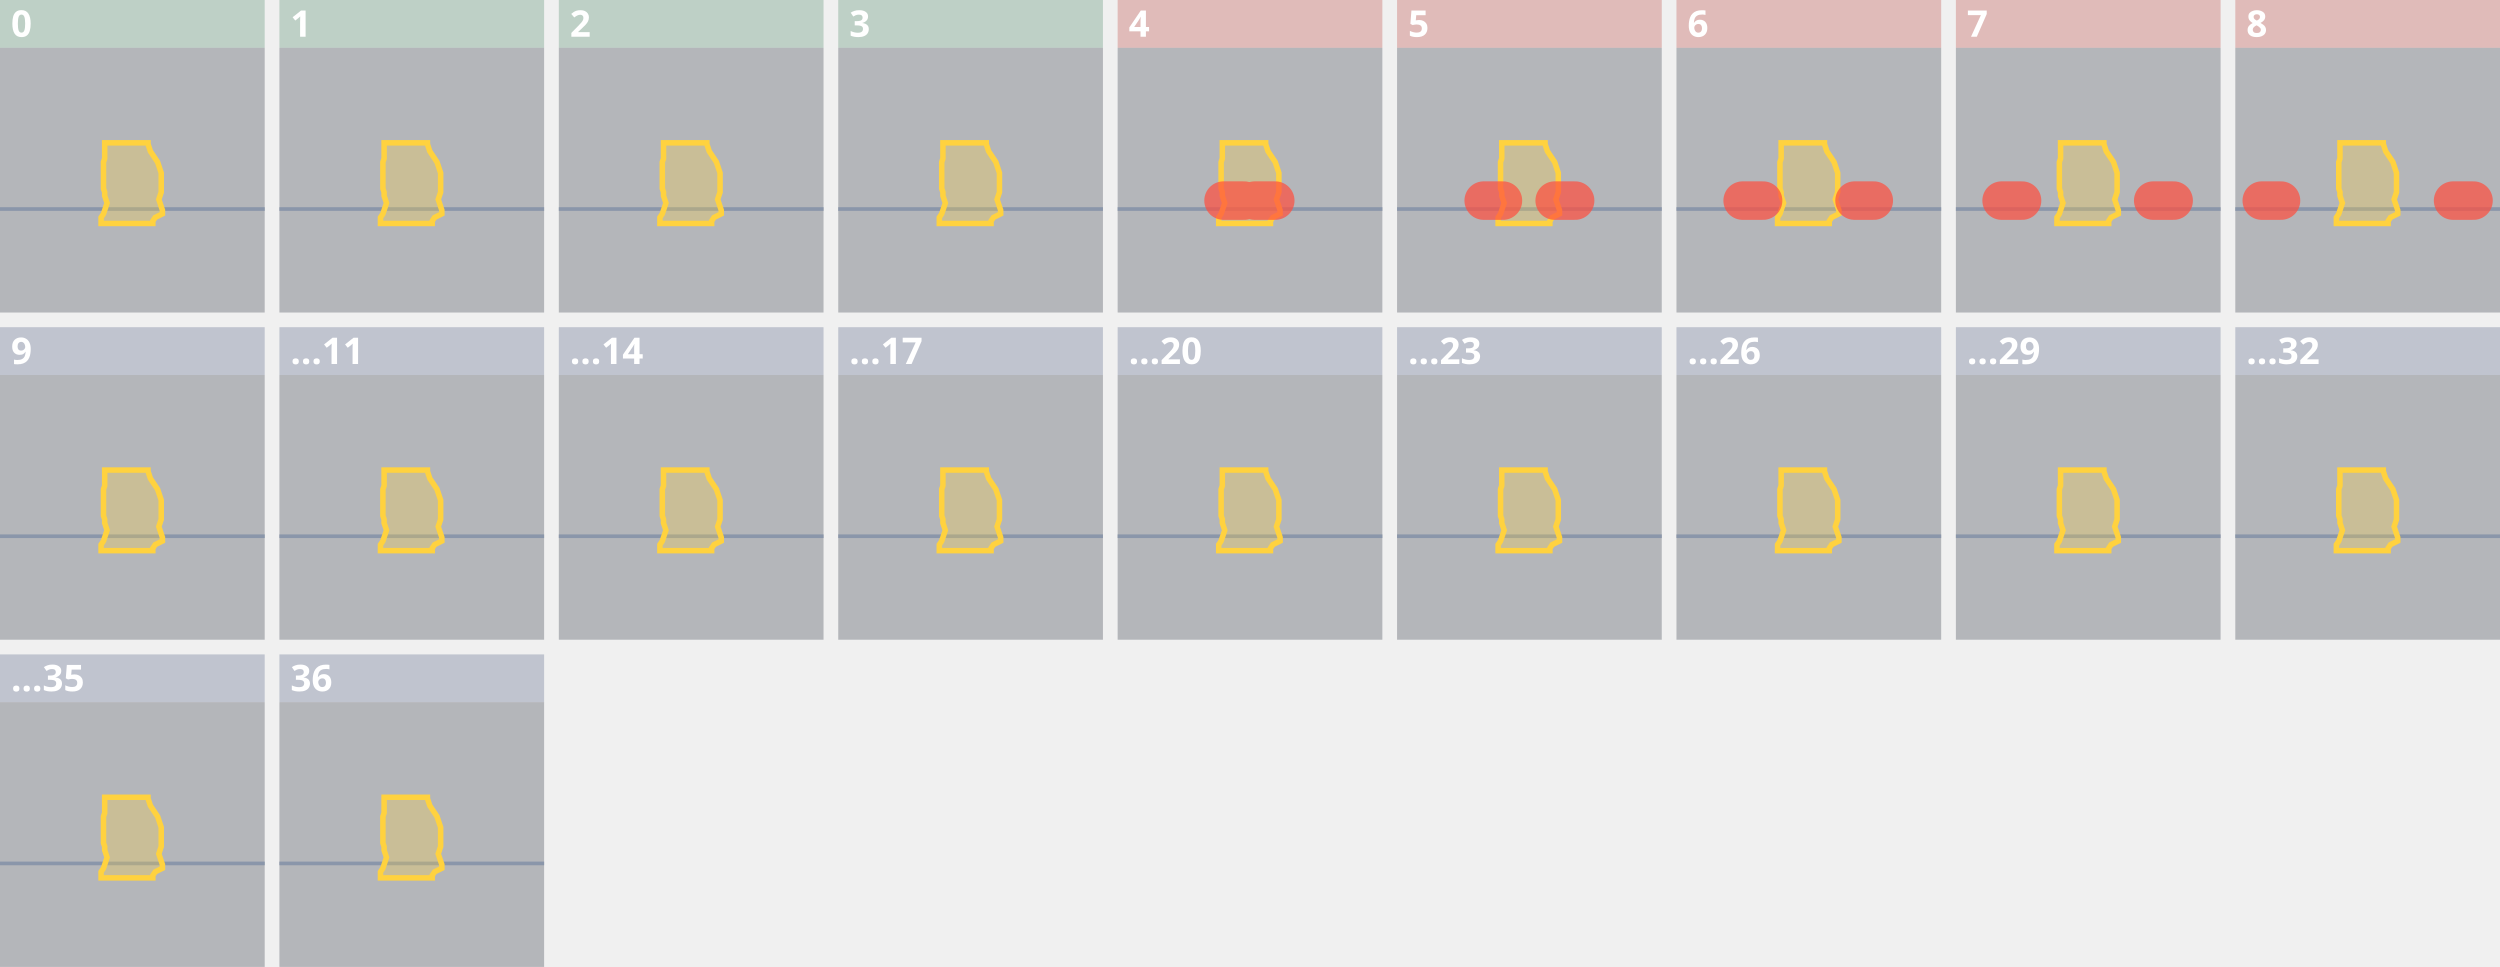
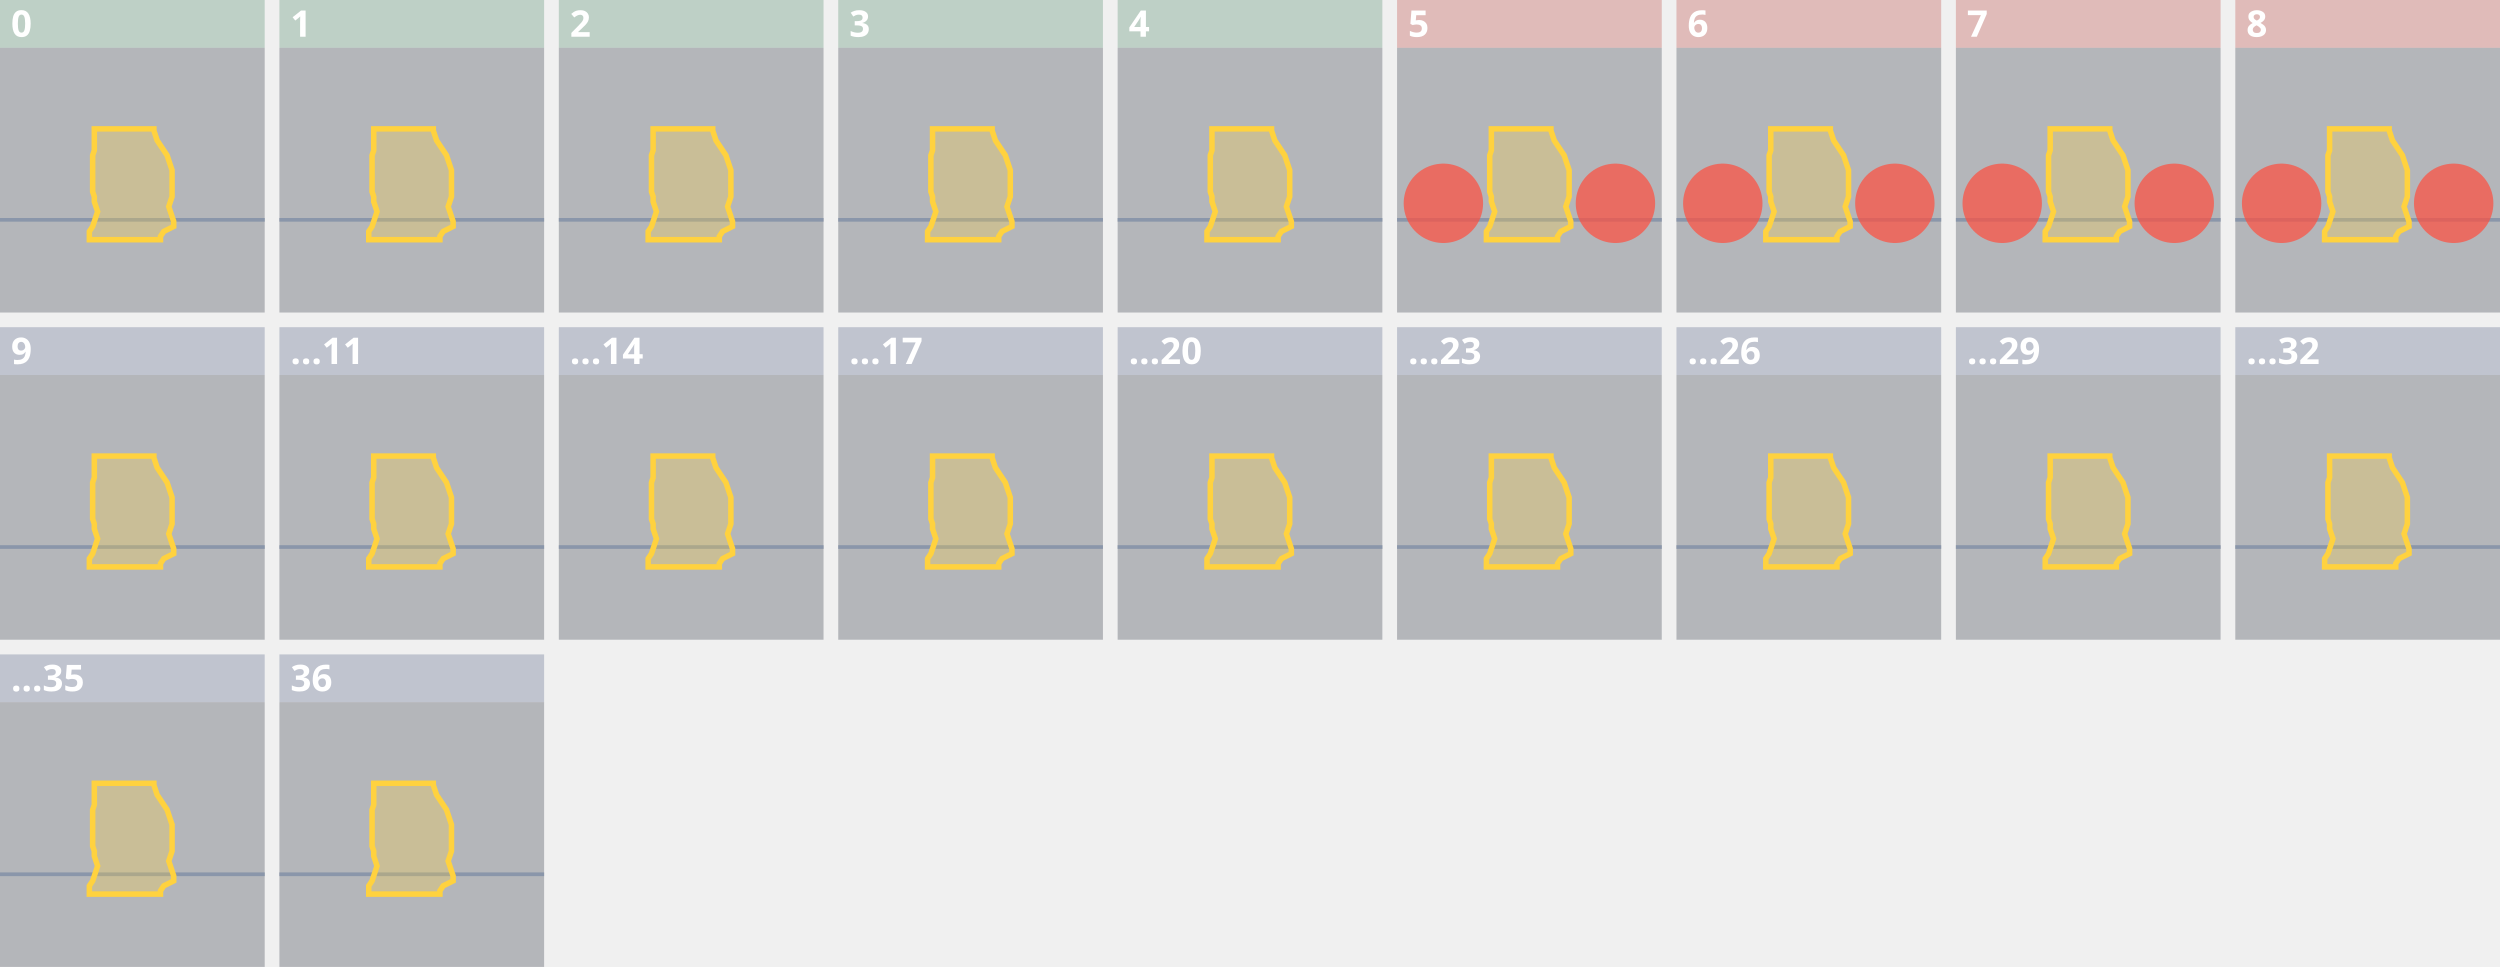
<svg xmlns="http://www.w3.org/2000/svg" viewBox="0 0 680 263" width="680" height="263">
-   <style>text{font:bold 10px sans-serif;fill:#ffffff}.k{fill:#1b2230}.g{stroke:#8a96aa;stroke-width:3.06}use{stroke-width:4.58;fill-opacity:.28}.u{stroke:#ffd23f;fill:#ffd23f}.v{stroke:#4ade80;fill:#4ade80;fill-opacity:.6}.a{stroke:#e879f9;fill:#e879f9}.o{stroke:#22d3ee;fill:#22d3ee;fill-opacity:.5}.H{color:#ff4d3d;fill:#ff4d3d;opacity:.7}.G{color:#3b9cff;fill:#3b9cff;opacity:.75}.S{color:#ffa630;fill:#ffa630;opacity:.75}.T{color:#ffa630;fill:none;stroke:#ffa630;stroke-width:6.11;stroke-dasharray:12.2}.P{color:#c49bff;fill:none;stroke:#c49bff;stroke-width:3.06;stroke-dasharray:9.2}</style>
+   <style>text{font:bold 10px sans-serif;fill:#ffffff}.k{fill:#1b2230}.g{stroke:#8a96aa;stroke-width:2.22}use{stroke-width:3.33;fill-opacity:.28}.u{stroke:#ffd23f;fill:#ffd23f}.v{stroke:#4ade80;fill:#4ade80;fill-opacity:.6}.a{stroke:#e879f9;fill:#e879f9}.o{stroke:#22d3ee;fill:#22d3ee;fill-opacity:.5}.H{color:#ff4d3d;fill:#ff4d3d;opacity:.7}.G{color:#3b9cff;fill:#3b9cff;opacity:.75}.S{color:#ffa630;fill:#ffa630;opacity:.75}.T{color:#ffa630;fill:none;stroke:#ffa630;stroke-width:4.44;stroke-dasharray:8.9}.P{color:#c49bff;fill:none;stroke:#c49bff;stroke-width:2.22;stroke-dasharray:6.7}</style>
  <defs>
    <path id="b0" d="M13 -31L-23 -31L-23 -30L-23 -27L-23 -24L-23 -21L-23 -18L-24 -15L-24 -12L-24 -9L-24 -6L-24 -3L-24 0L-24 4L-24 7L-23 10L-23 13L-22 16L-21 19L-22 22L-23 25L-24 28L-26 31L-26 34L-26 36L17 36L17 34L19 31L25 28L25 25L24 22L23 19L22 16L23 13L24 10L24 7L24 4L24 0L24 -3L24 -6L23 -9L22 -12L21 -15L19 -18L17 -21L15 -24L14 -27L13 -30Z" />
-     <rect id="K" x="-110" y="-110" width="220" height="220" class="k" />
+     <rect id="K" x="-80" y="-80" width="160" height="160" class="k" />
    <rect id="Ls" width="72" height="13" fill="#3f7d5a" />
    <rect id="La" width="72" height="13" fill="#b8332b" />
    <rect id="Le" width="72" height="13" fill="#46557a" />
  </defs>
  <use href="#Ls" x="0" y="0" />
  <text x="3" y="10">0</text>
-   <svg x="0" y="13" width="72" height="72" viewBox="-110 -110 220 220">
+   <svg x="0" y="13" width="72" height="72" viewBox="-80 -80 160 160">
    <use href="#K" />
-     <line x1="-110" y1="24" x2="110" y2="24" class="g" />
+     <line x1="-80" y1="24" x2="80" y2="24" class="g" />
    <use href="#b0" class="u" />
  </svg>
  <use href="#Ls" x="76" y="0" />
  <text x="79" y="10">1</text>
-   <svg x="76" y="13" width="72" height="72" viewBox="-110 -110 220 220">
+   <svg x="76" y="13" width="72" height="72" viewBox="-80 -80 160 160">
    <use href="#K" />
-     <line x1="-110" y1="24" x2="110" y2="24" class="g" />
+     <line x1="-80" y1="24" x2="80" y2="24" class="g" />
    <use href="#b0" class="u" />
  </svg>
  <use href="#Ls" x="152" y="0" />
  <text x="155" y="10">2</text>
-   <svg x="152" y="13" width="72" height="72" viewBox="-110 -110 220 220">
+   <svg x="152" y="13" width="72" height="72" viewBox="-80 -80 160 160">
    <use href="#K" />
-     <line x1="-110" y1="24" x2="110" y2="24" class="g" />
+     <line x1="-80" y1="24" x2="80" y2="24" class="g" />
    <use href="#b0" class="u" />
  </svg>
  <use href="#Ls" x="228" y="0" />
  <text x="231" y="10">3</text>
-   <svg x="228" y="13" width="72" height="72" viewBox="-110 -110 220 220">
+   <svg x="228" y="13" width="72" height="72" viewBox="-80 -80 160 160">
    <use href="#K" />
-     <line x1="-110" y1="24" x2="110" y2="24" class="g" />
+     <line x1="-80" y1="24" x2="80" y2="24" class="g" />
    <use href="#b0" class="u" />
  </svg>
-   <use href="#La" x="304" y="0" />
+   <use href="#Ls" x="304" y="0" />
  <text x="307" y="10">4</text>
-   <svg x="304" y="13" width="72" height="72" viewBox="-110 -110 220 220">
+   <svg x="304" y="13" width="72" height="72" viewBox="-80 -80 160 160">
    <use href="#K" />
-     <line x1="-110" y1="24" x2="110" y2="24" class="g" />
+     <line x1="-80" y1="24" x2="80" y2="24" class="g" />
    <use href="#b0" class="u" />
-     <g class="H">
-       <line x1="4" y1="17" x2="21" y2="17" stroke="currentColor" stroke-width="32" stroke-linecap="round" />
-       <line x1="-5" y1="17" x2="-22" y2="17" stroke="currentColor" stroke-width="32" stroke-linecap="round" />
-     </g>
  </svg>
  <use href="#La" x="380" y="0" />
  <text x="383" y="10">5</text>
-   <svg x="380" y="13" width="72" height="72" viewBox="-110 -110 220 220">
+   <svg x="380" y="13" width="72" height="72" viewBox="-80 -80 160 160">
    <use href="#K" />
-     <line x1="-110" y1="24" x2="110" y2="24" class="g" />
+     <line x1="-80" y1="24" x2="80" y2="24" class="g" />
    <use href="#b0" class="u" />
    <g class="H">
-       <line x1="21" y1="17" x2="38" y2="17" stroke="currentColor" stroke-width="32" stroke-linecap="round" />
-       <line x1="-22" y1="17" x2="-38" y2="17" stroke="currentColor" stroke-width="32" stroke-linecap="round" />
+       <line x1="52" y1="14" x2="52" y2="14" stroke="currentColor" stroke-width="48" stroke-linecap="round" />
+       <line x1="-52" y1="14" x2="-52" y2="14" stroke="currentColor" stroke-width="48" stroke-linecap="round" />
    </g>
  </svg>
  <use href="#La" x="456" y="0" />
  <text x="459" y="10">6</text>
-   <svg x="456" y="13" width="72" height="72" viewBox="-110 -110 220 220">
+   <svg x="456" y="13" width="72" height="72" viewBox="-80 -80 160 160">
    <use href="#K" />
-     <line x1="-110" y1="24" x2="110" y2="24" class="g" />
+     <line x1="-80" y1="24" x2="80" y2="24" class="g" />
    <use href="#b0" class="u" />
    <g class="H">
-       <line x1="38" y1="17" x2="54" y2="17" stroke="currentColor" stroke-width="32" stroke-linecap="round" />
-       <line x1="-38" y1="17" x2="-55" y2="17" stroke="currentColor" stroke-width="32" stroke-linecap="round" />
+       <line x1="52" y1="14" x2="52" y2="14" stroke="currentColor" stroke-width="48" stroke-linecap="round" />
+       <line x1="-52" y1="14" x2="-52" y2="14" stroke="currentColor" stroke-width="48" stroke-linecap="round" />
    </g>
  </svg>
  <use href="#La" x="532" y="0" />
  <text x="535" y="10">7</text>
-   <svg x="532" y="13" width="72" height="72" viewBox="-110 -110 220 220">
+   <svg x="532" y="13" width="72" height="72" viewBox="-80 -80 160 160">
    <use href="#K" />
-     <line x1="-110" y1="24" x2="110" y2="24" class="g" />
+     <line x1="-80" y1="24" x2="80" y2="24" class="g" />
    <use href="#b0" class="u" />
    <g class="H">
-       <line x1="54" y1="17" x2="71" y2="17" stroke="currentColor" stroke-width="32" stroke-linecap="round" />
-       <line x1="-55" y1="17" x2="-72" y2="17" stroke="currentColor" stroke-width="32" stroke-linecap="round" />
+       <line x1="52" y1="14" x2="52" y2="14" stroke="currentColor" stroke-width="48" stroke-linecap="round" />
+       <line x1="-52" y1="14" x2="-52" y2="14" stroke="currentColor" stroke-width="48" stroke-linecap="round" />
    </g>
  </svg>
  <use href="#La" x="608" y="0" />
  <text x="611" y="10">8</text>
-   <svg x="608" y="13" width="72" height="72" viewBox="-110 -110 220 220">
+   <svg x="608" y="13" width="72" height="72" viewBox="-80 -80 160 160">
    <use href="#K" />
-     <line x1="-110" y1="24" x2="110" y2="24" class="g" />
+     <line x1="-80" y1="24" x2="80" y2="24" class="g" />
    <use href="#b0" class="u" />
    <g class="H">
-       <line x1="71" y1="17" x2="88" y2="17" stroke="currentColor" stroke-width="32" stroke-linecap="round" />
-       <line x1="-72" y1="17" x2="-88" y2="17" stroke="currentColor" stroke-width="32" stroke-linecap="round" />
+       <line x1="52" y1="14" x2="52" y2="14" stroke="currentColor" stroke-width="48" stroke-linecap="round" />
+       <line x1="-52" y1="14" x2="-52" y2="14" stroke="currentColor" stroke-width="48" stroke-linecap="round" />
    </g>
  </svg>
  <use href="#Le" x="0" y="89" />
  <text x="3" y="99">9</text>
-   <svg x="0" y="102" width="72" height="72" viewBox="-110 -110 220 220">
+   <svg x="0" y="102" width="72" height="72" viewBox="-80 -80 160 160">
    <use href="#K" />
-     <line x1="-110" y1="24" x2="110" y2="24" class="g" />
+     <line x1="-80" y1="24" x2="80" y2="24" class="g" />
    <use href="#b0" class="u" />
  </svg>
  <use href="#Le" x="76" y="89" />
  <text x="79" y="99">…11</text>
-   <svg x="76" y="102" width="72" height="72" viewBox="-110 -110 220 220">
+   <svg x="76" y="102" width="72" height="72" viewBox="-80 -80 160 160">
    <use href="#K" />
-     <line x1="-110" y1="24" x2="110" y2="24" class="g" />
+     <line x1="-80" y1="24" x2="80" y2="24" class="g" />
    <use href="#b0" class="u" />
  </svg>
  <use href="#Le" x="152" y="89" />
  <text x="155" y="99">…14</text>
-   <svg x="152" y="102" width="72" height="72" viewBox="-110 -110 220 220">
+   <svg x="152" y="102" width="72" height="72" viewBox="-80 -80 160 160">
    <use href="#K" />
-     <line x1="-110" y1="24" x2="110" y2="24" class="g" />
+     <line x1="-80" y1="24" x2="80" y2="24" class="g" />
    <use href="#b0" class="u" />
  </svg>
  <use href="#Le" x="228" y="89" />
  <text x="231" y="99">…17</text>
-   <svg x="228" y="102" width="72" height="72" viewBox="-110 -110 220 220">
+   <svg x="228" y="102" width="72" height="72" viewBox="-80 -80 160 160">
    <use href="#K" />
-     <line x1="-110" y1="24" x2="110" y2="24" class="g" />
+     <line x1="-80" y1="24" x2="80" y2="24" class="g" />
    <use href="#b0" class="u" />
  </svg>
  <use href="#Le" x="304" y="89" />
  <text x="307" y="99">…20</text>
-   <svg x="304" y="102" width="72" height="72" viewBox="-110 -110 220 220">
+   <svg x="304" y="102" width="72" height="72" viewBox="-80 -80 160 160">
    <use href="#K" />
-     <line x1="-110" y1="24" x2="110" y2="24" class="g" />
+     <line x1="-80" y1="24" x2="80" y2="24" class="g" />
    <use href="#b0" class="u" />
  </svg>
  <use href="#Le" x="380" y="89" />
  <text x="383" y="99">…23</text>
-   <svg x="380" y="102" width="72" height="72" viewBox="-110 -110 220 220">
+   <svg x="380" y="102" width="72" height="72" viewBox="-80 -80 160 160">
    <use href="#K" />
-     <line x1="-110" y1="24" x2="110" y2="24" class="g" />
+     <line x1="-80" y1="24" x2="80" y2="24" class="g" />
    <use href="#b0" class="u" />
  </svg>
  <use href="#Le" x="456" y="89" />
  <text x="459" y="99">…26</text>
-   <svg x="456" y="102" width="72" height="72" viewBox="-110 -110 220 220">
+   <svg x="456" y="102" width="72" height="72" viewBox="-80 -80 160 160">
    <use href="#K" />
-     <line x1="-110" y1="24" x2="110" y2="24" class="g" />
+     <line x1="-80" y1="24" x2="80" y2="24" class="g" />
    <use href="#b0" class="u" />
  </svg>
  <use href="#Le" x="532" y="89" />
  <text x="535" y="99">…29</text>
-   <svg x="532" y="102" width="72" height="72" viewBox="-110 -110 220 220">
+   <svg x="532" y="102" width="72" height="72" viewBox="-80 -80 160 160">
    <use href="#K" />
-     <line x1="-110" y1="24" x2="110" y2="24" class="g" />
+     <line x1="-80" y1="24" x2="80" y2="24" class="g" />
    <use href="#b0" class="u" />
  </svg>
  <use href="#Le" x="608" y="89" />
  <text x="611" y="99">…32</text>
-   <svg x="608" y="102" width="72" height="72" viewBox="-110 -110 220 220">
+   <svg x="608" y="102" width="72" height="72" viewBox="-80 -80 160 160">
    <use href="#K" />
-     <line x1="-110" y1="24" x2="110" y2="24" class="g" />
+     <line x1="-80" y1="24" x2="80" y2="24" class="g" />
    <use href="#b0" class="u" />
  </svg>
  <use href="#Le" x="0" y="178" />
  <text x="3" y="188">…35</text>
-   <svg x="0" y="191" width="72" height="72" viewBox="-110 -110 220 220">
+   <svg x="0" y="191" width="72" height="72" viewBox="-80 -80 160 160">
    <use href="#K" />
-     <line x1="-110" y1="24" x2="110" y2="24" class="g" />
+     <line x1="-80" y1="24" x2="80" y2="24" class="g" />
    <use href="#b0" class="u" />
  </svg>
  <use href="#Le" x="76" y="178" />
  <text x="79" y="188">36</text>
-   <svg x="76" y="191" width="72" height="72" viewBox="-110 -110 220 220">
+   <svg x="76" y="191" width="72" height="72" viewBox="-80 -80 160 160">
    <use href="#K" />
-     <line x1="-110" y1="24" x2="110" y2="24" class="g" />
+     <line x1="-80" y1="24" x2="80" y2="24" class="g" />
    <use href="#b0" class="u" />
  </svg>
</svg>
